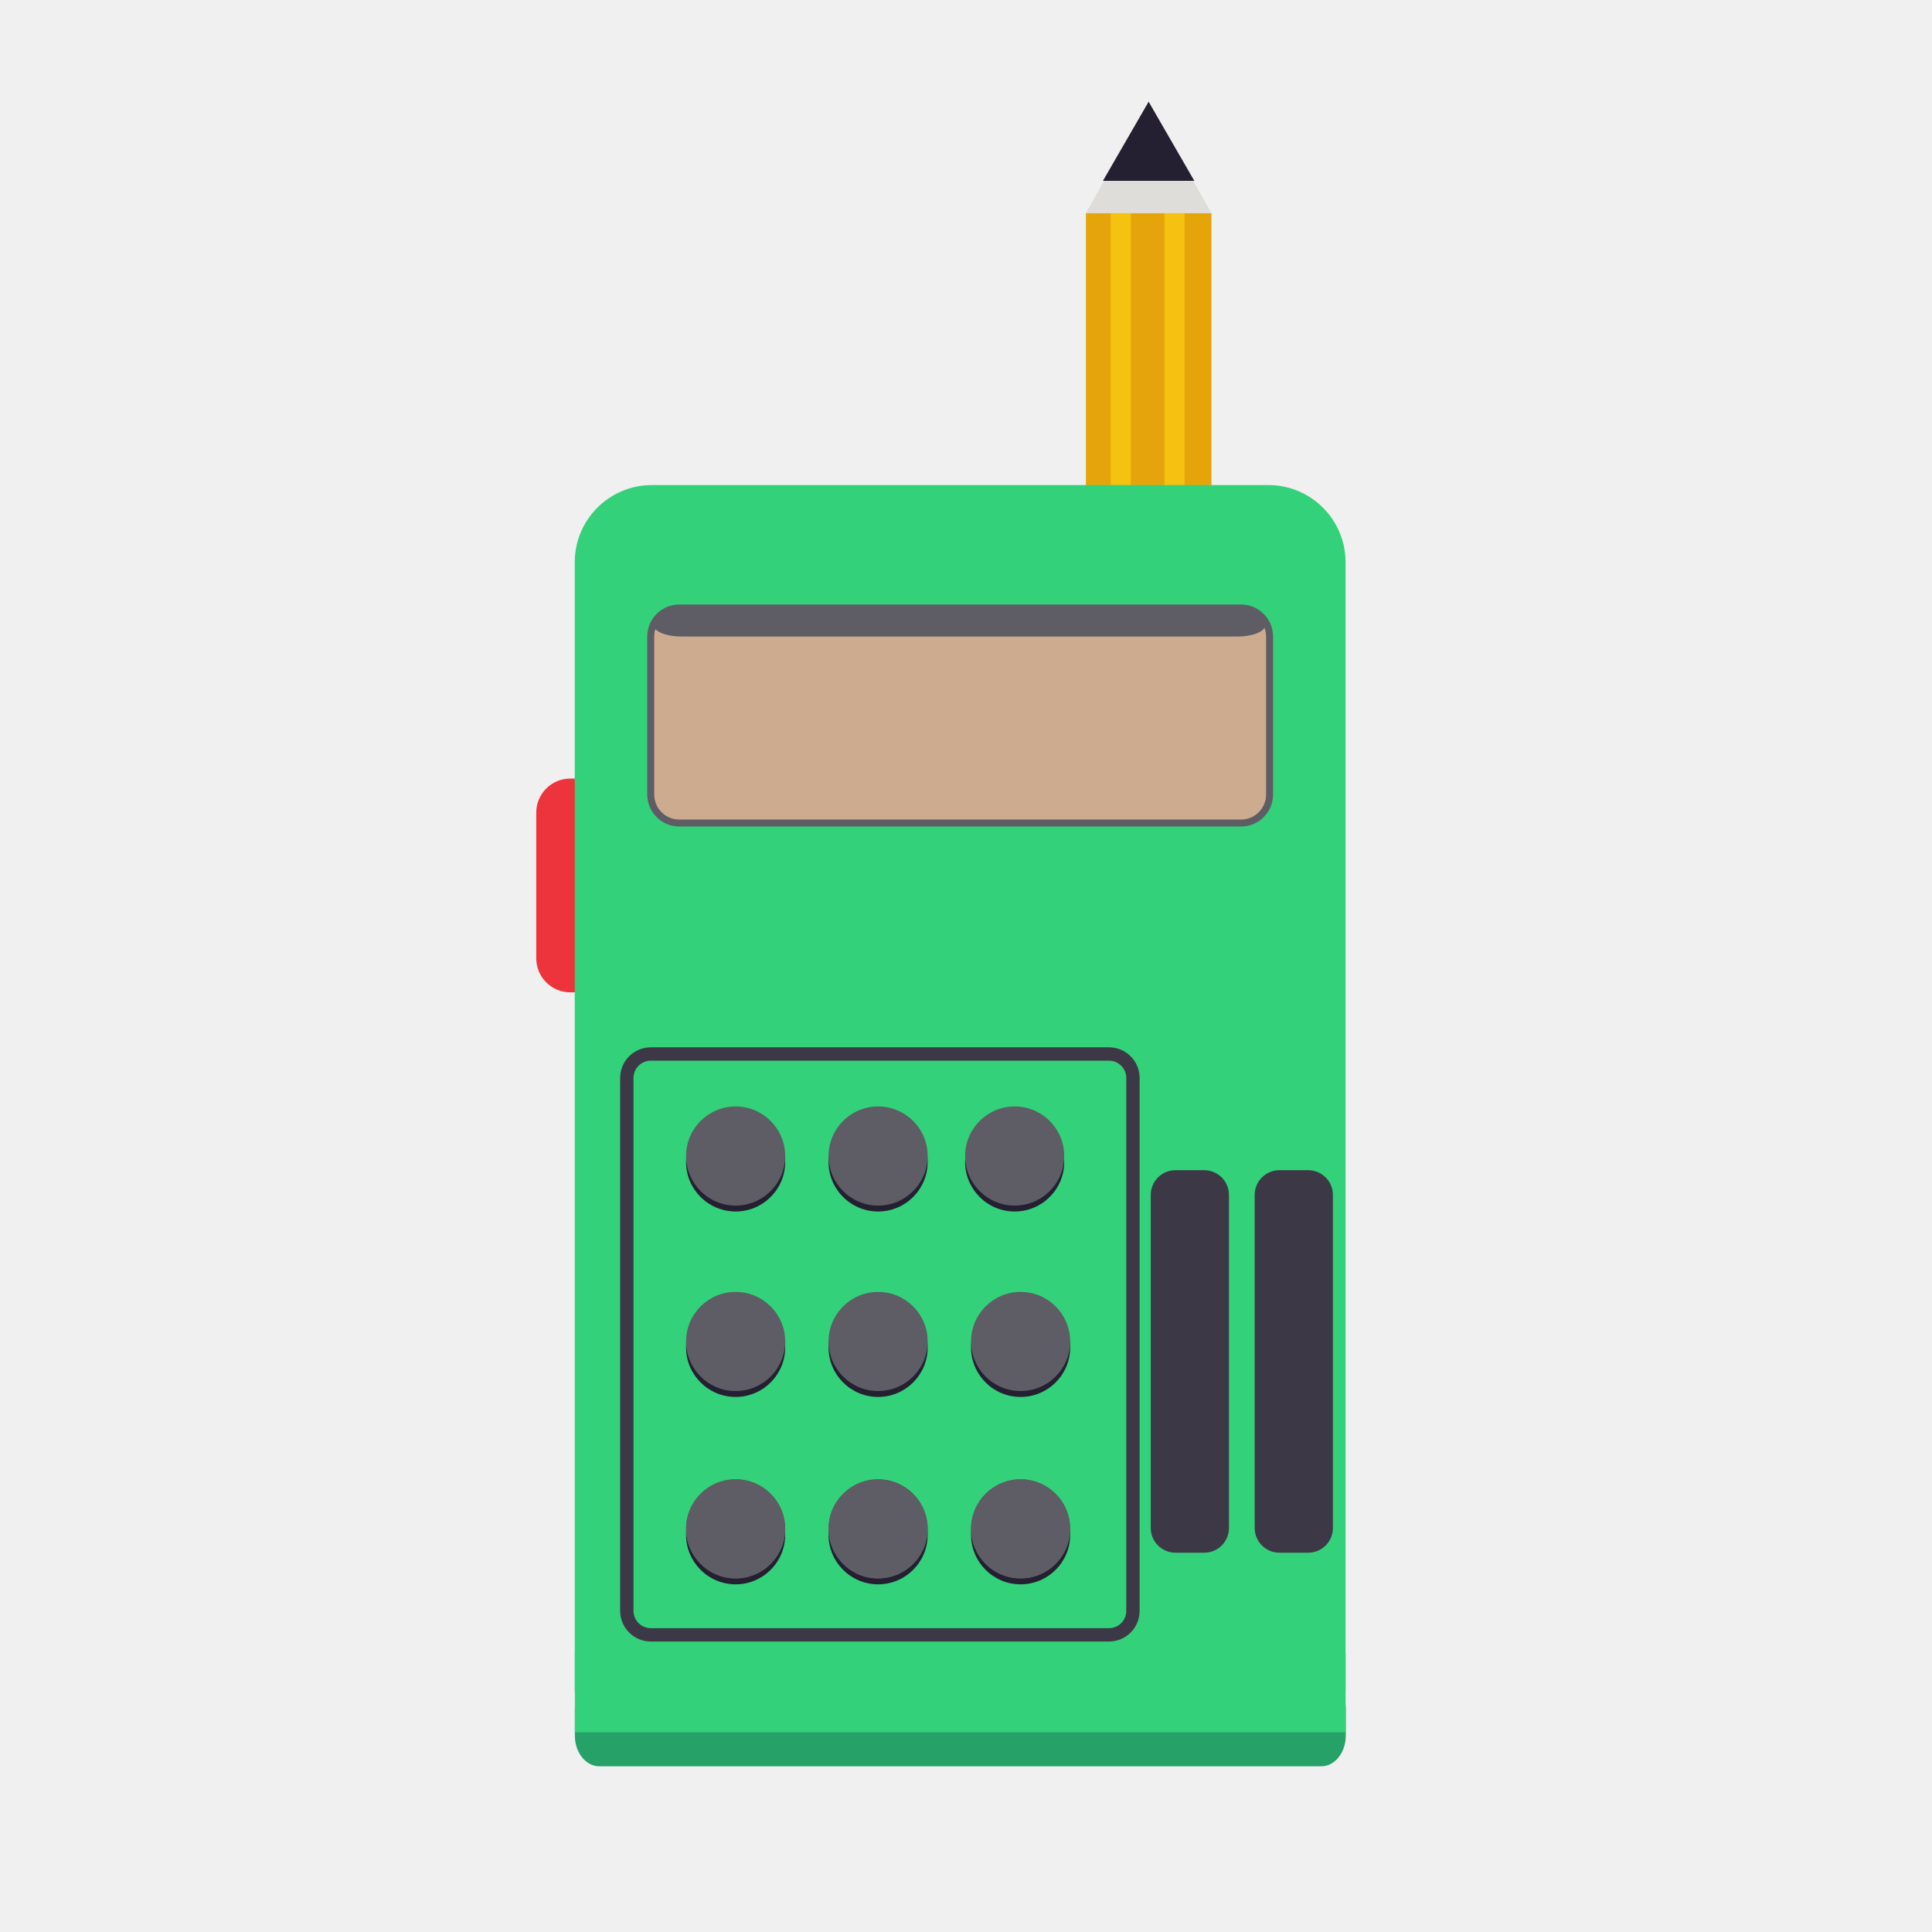
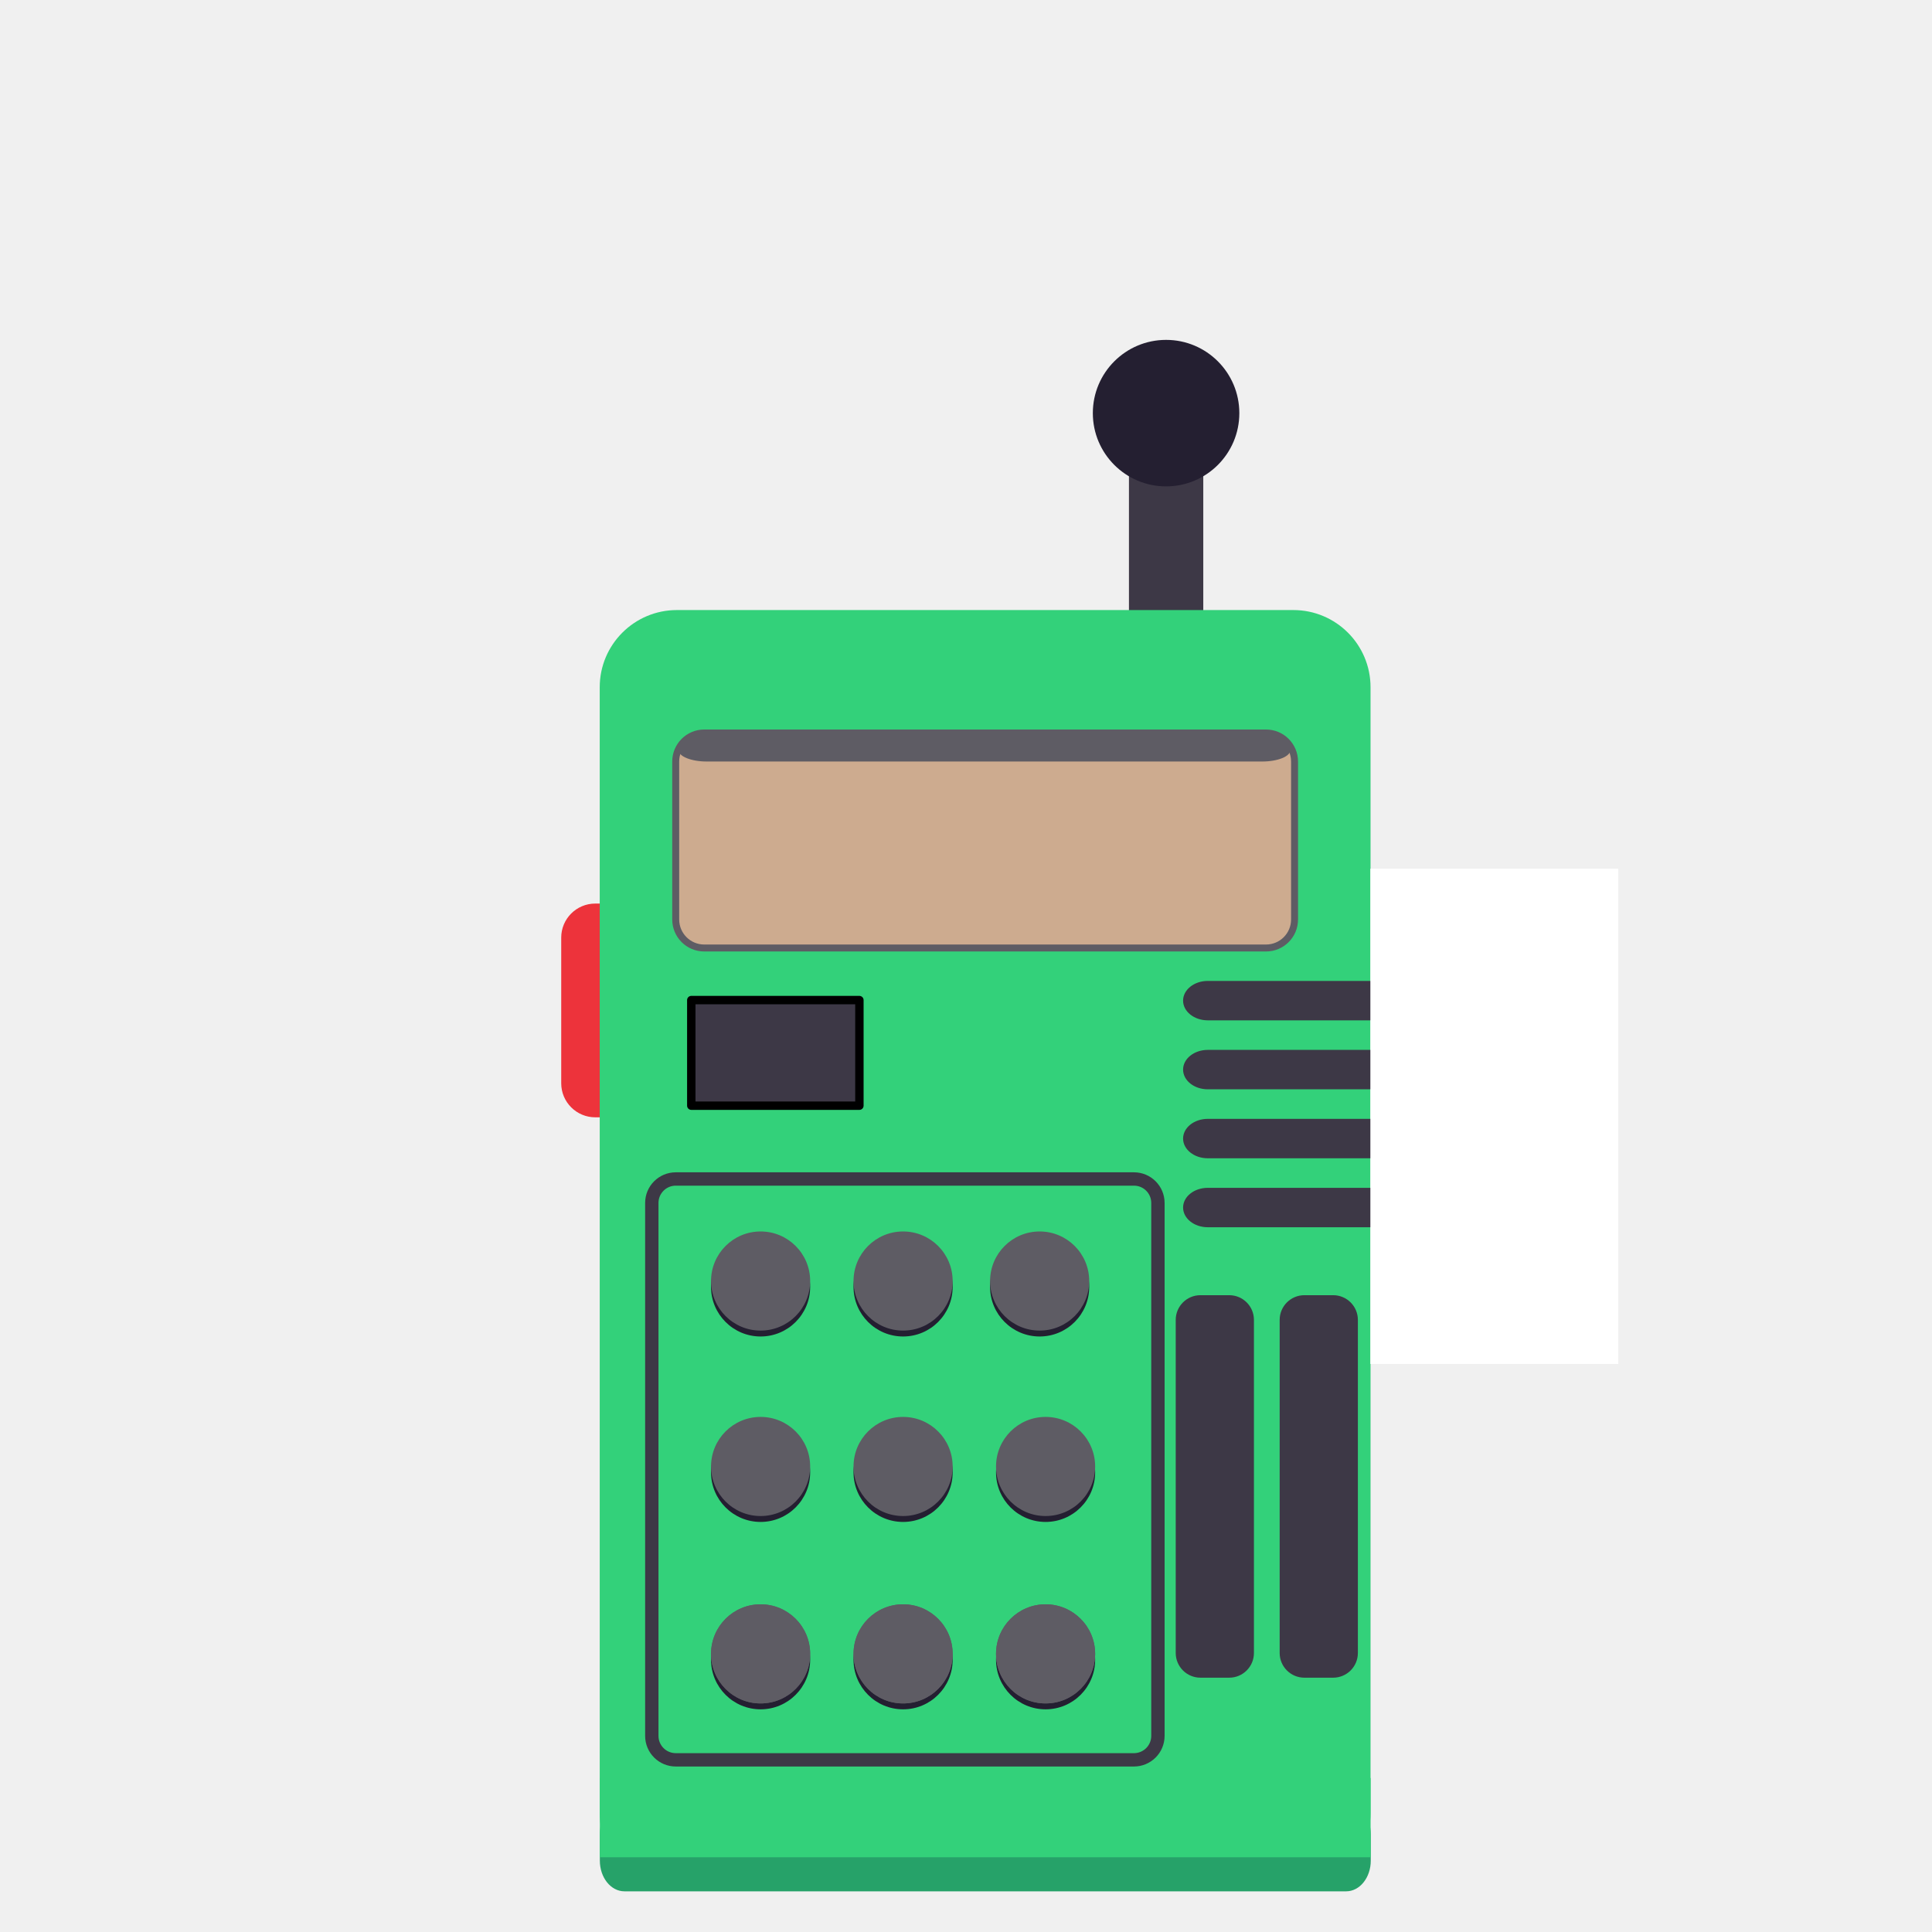
- <svg xmlns="http://www.w3.org/2000/svg" width="128" height="128" viewBox="0 0 33.867 33.867" version="1.1" id="svg1">
-   <defs id="defs1" />
+ <svg xmlns="http://www.w3.org/2000/svg" xmlns:xlink="http://www.w3.org/1999/xlink" width="128" height="128" viewBox="0 0 33.867 33.867" version="1.1" id="svg1">
+   <defs id="defs1">
+     <linearGradient id="linearGradient11">
+       <stop style="stop-color:#ed333b;stop-opacity:1;" offset="0" id="stop11" />
+       <stop style="stop-color:#c061cb;stop-opacity:1;" offset="1" id="stop12" />
+     </linearGradient>
+     <linearGradient xlink:href="#linearGradient11" id="linearGradient12" x1="26.392" y1="5.984" x2="32.483" y2="5.984" gradientUnits="userSpaceOnUse" gradientTransform="translate(-35.42118,23.19258)" />
+     <clipPath clipPathUnits="userSpaceOnUse" id="clipPath40">
+       <g id="g40" transform="rotate(90)">
+         <path id="path40" style="fill:#62a0ea;stroke:#000000;stroke-width:0.047;stroke-linecap:round;stroke-linejoin:round" transform="matrix(1.263047,0.1587233,-0.1587233,1.263047,-4.816538,-8.721542)" d="m 26.455,6.556 c -0.258,0.229 -0.401,0.456 -0.39,0.628 0.011,0.171 0.176,0.287 0.414,0.234 0.238,-0.053 0.55,-0.276 0.844,-0.421 0.294,-0.145 0.57,-0.211 0.899,-0.167 0.329,0.045 0.712,0.2 0.968,0.167 C 29.446,6.963 29.576,6.741 29.46,6.52 29.344,6.3 28.983,6.082 28.609,5.973 28.235,5.863 27.848,5.863 27.467,5.979 27.087,6.095 26.713,6.326 26.455,6.556 Z m 0.348,1.608 c -0.229,0.203 -0.355,0.404 -0.345,0.556 0.01,0.152 0.156,0.254 0.367,0.207 0.211,-0.047 0.487,-0.245 0.748,-0.373 0.26,-0.128 0.505,-0.187 0.797,-0.148 0.292,0.039 0.631,0.178 0.858,0.148 0.227,-0.03 0.341,-0.227 0.239,-0.422 C 29.363,7.937 29.044,7.744 28.712,7.647 28.381,7.551 28.038,7.55 27.7,7.653 27.363,7.756 27.031,7.961 26.803,8.164 Z m 0.414,1.572 c -0.185,0.164 -0.287,0.327 -0.279,0.45 0.008,0.123 0.126,0.206 0.297,0.168 0.171,-0.038 0.394,-0.198 0.605,-0.302 0.211,-0.104 0.409,-0.152 0.645,-0.12 0.236,0.032 0.511,0.144 0.695,0.12 0.184,-0.024 0.276,-0.184 0.193,-0.342 -0.083,-0.158 -0.342,-0.315 -0.61,-0.393 -0.268,-0.078 -0.546,-0.078 -0.819,0.005 -0.273,0.083 -0.541,0.249 -0.727,0.414 z" />
+       </g>
+     </clipPath>
+   </defs>
  <g id="layer2">
-     <rect style="fill:#ed333b;fill-opacity:1;stroke:none;stroke-width:0.122;stroke-linecap:round;stroke-linejoin:round;stroke-dasharray:none" id="rect48" width="2.067" height="3.747" x="9.4" y="13.648" rx="0.597" />
-     <g id="g56" transform="matrix(2.605126,0,0,2.605126,-34.71621,-1.744855)">
-       <rect style="fill:#e5a50a;fill-opacity:1;stroke:none;stroke-width:0.212;stroke-linecap:round;stroke-linejoin:round;stroke-dasharray:none" id="rect53" width="0.845" height="6.636" x="20.633" y="2.103" rx="0" ry="0" />
-       <rect style="fill:#f5c211;fill-opacity:1;stroke:none;stroke-width:0.161;stroke-linecap:round;stroke-linejoin:round;stroke-dasharray:none" id="rect54" width="0.135" height="6.422" x="20.8" y="2.103" />
-       <rect style="fill:#f5c211;fill-opacity:1;stroke:none;stroke-width:0.161;stroke-linecap:round;stroke-linejoin:round;stroke-dasharray:none" id="rect55" width="0.135" height="6.422" x="21.162" y="2.103" />
-       <path style="fill:#deddda;fill-opacity:1;stroke:none;stroke-width:0.047;stroke-linecap:butt;stroke-linejoin:bevel;stroke-dasharray:none" id="path56" d="m 19.638,1.205 0.591,1.024 0.591,1.024 -1.182,-10e-8 -1.182,0 0.591,-1.024 z" transform="matrix(0.3574058,0,0,0.365322,14.03641,0.9151296)" />
+     <rect style="fill:url(#linearGradient12);stroke-width:0.047;stroke-linejoin:bevel" id="rect5" width="6.091" height="4.915" x="-9.029" y="26.719" transform="rotate(-90,-5.675983,3.164058)" clip-path="url(#clipPath40)" />
+   </g>
+   <g id="layer1" />
+   <g id="layer3" />
+   <g id="layer4">
+     <g id="g42" transform="translate(0.4378948,0.6799971)">
+       <rect style="fill:#ed333b;fill-opacity:1;stroke:none;stroke-width:0.122;stroke-linecap:round;stroke-linejoin:round;stroke-dasharray:none" id="rect48" width="2.067" height="3.747" x="9.4" y="15.159" rx="0.597" />
+       <rect style="fill:#3d3846;stroke-width:0.04;stroke-linejoin:bevel" id="rect3" width="1.303" height="6.12" x="19.352" y="7.109" />
+       <circle style="fill:#241f31;stroke-width:0.047;stroke-linejoin:bevel" id="path3" cx="20.003" cy="6.562" r="1.284" />
+       <rect style="fill:#33d17a;stroke:none;stroke-width:0.257;stroke-linecap:round;stroke-linejoin:round" id="rect1" width="13.512" height="22.442" x="10.075" y="10.014" ry="1.353" rx="1.353" />
+       <rect style="fill:#26a269;fill-opacity:1;stroke:none;stroke-width:0.348;stroke-linecap:round;stroke-linejoin:round" id="rect2" width="13.514" height="1.541" x="10.077" y="30.933" rx="0.431" ry="0.538" />
+       <rect style="fill:none;stroke:#3d3846;stroke-width:0.234;stroke-linecap:round;stroke-linejoin:round" id="rect4" width="8.872" height="10.182" x="10.988" y="19.987" rx="0.42" />
+       <rect style="fill:#33d17a;fill-opacity:1;stroke:none;stroke-width:0.206;stroke-linecap:round;stroke-linejoin:round" id="rect27" width="13.511" height="1.389" x="10.077" y="30.488" rx="0" ry="0" />
+       <g id="g30" transform="matrix(1.216809,0,0,1.216809,-3.185059,-1.234096)">
+         <circle style="fill:#241f31;fill-opacity:1;stroke:none;stroke-width:0.26;stroke-linecap:round;stroke-linejoin:round" id="path29" cx="13.215" cy="18.995" r="0.714" />
+         <circle style="fill:#5e5c64;fill-opacity:1;stroke:none;stroke-width:0.253;stroke-linecap:round;stroke-linejoin:round" id="path30" cx="13.215" cy="18.91" r="0.714" />
+       </g>
+       <g id="g31" transform="matrix(1.216809,0,0,1.216809,-3.185059,2.016743)">
+         <circle style="fill:#241f31;fill-opacity:1;stroke:none;stroke-width:0.26;stroke-linecap:round;stroke-linejoin:round" id="circle30" cx="13.215" cy="18.995" r="0.714" />
+         <circle style="fill:#5e5c64;fill-opacity:1;stroke:none;stroke-width:0.253;stroke-linecap:round;stroke-linejoin:round" id="circle31" cx="13.215" cy="18.91" r="0.714" />
+       </g>
+       <g id="g33" transform="matrix(1.216809,0,0,1.216809,-3.185059,5.301628)">
+         <circle style="fill:#241f31;fill-opacity:1;stroke:none;stroke-width:0.26;stroke-linecap:round;stroke-linejoin:round" id="circle32" cx="13.215" cy="18.995" r="0.714" />
+         <circle style="fill:#5e5c64;fill-opacity:1;stroke:none;stroke-width:0.253;stroke-linecap:round;stroke-linejoin:round" id="circle33" cx="13.215" cy="18.91" r="0.714" />
+         <circle style="fill:#5e5c64;fill-opacity:1;stroke:none;stroke-width:0.253;stroke-linecap:round;stroke-linejoin:round" id="circle42" cx="13.215" cy="18.91" r="0.714" />
+       </g>
+       <g id="g35" transform="matrix(1.216809,0,0,1.216809,-0.687214,-1.234096)">
+         <circle style="fill:#241f31;fill-opacity:1;stroke:none;stroke-width:0.26;stroke-linecap:round;stroke-linejoin:round" id="circle34" cx="13.215" cy="18.995" r="0.714" />
+         <circle style="fill:#5e5c64;fill-opacity:1;stroke:none;stroke-width:0.253;stroke-linecap:round;stroke-linejoin:round" id="circle35" cx="13.215" cy="18.91" r="0.714" />
+       </g>
+       <g id="g37" transform="matrix(1.216809,0,0,1.216809,1.706554,-1.234096)">
+         <circle style="fill:#241f31;fill-opacity:1;stroke:none;stroke-width:0.26;stroke-linecap:round;stroke-linejoin:round" id="circle36" cx="13.215" cy="18.995" r="0.714" />
+         <circle style="fill:#5e5c64;fill-opacity:1;stroke:none;stroke-width:0.253;stroke-linecap:round;stroke-linejoin:round" id="circle37" cx="13.215" cy="18.91" r="0.714" />
+       </g>
+       <g id="g39" transform="matrix(1.216809,0,0,1.216809,-0.687214,2.016743)">
+         <circle style="fill:#241f31;fill-opacity:1;stroke:none;stroke-width:0.26;stroke-linecap:round;stroke-linejoin:round" id="circle38" cx="13.215" cy="18.995" r="0.714" />
+         <circle style="fill:#5e5c64;fill-opacity:1;stroke:none;stroke-width:0.253;stroke-linecap:round;stroke-linejoin:round" id="circle39" cx="13.215" cy="18.91" r="0.714" />
+       </g>
+       <g id="g41" transform="matrix(1.216809,0,0,1.216809,1.810631,2.016743)">
+         <circle style="fill:#241f31;fill-opacity:1;stroke:none;stroke-width:0.26;stroke-linecap:round;stroke-linejoin:round" id="circle40" cx="13.215" cy="18.995" r="0.714" />
+         <circle style="fill:#5e5c64;fill-opacity:1;stroke:none;stroke-width:0.253;stroke-linecap:round;stroke-linejoin:round" id="circle41" cx="13.215" cy="18.91" r="0.714" />
+       </g>
+       <g id="g45" transform="matrix(1.216809,0,0,1.216809,-0.687214,5.301628)">
+         <circle style="fill:#241f31;fill-opacity:1;stroke:none;stroke-width:0.26;stroke-linecap:round;stroke-linejoin:round" id="circle43" cx="13.215" cy="18.995" r="0.714" />
+         <circle style="fill:#5e5c64;fill-opacity:1;stroke:none;stroke-width:0.253;stroke-linecap:round;stroke-linejoin:round" id="circle44" cx="13.215" cy="18.91" r="0.714" />
+         <circle style="fill:#5e5c64;fill-opacity:1;stroke:none;stroke-width:0.253;stroke-linecap:round;stroke-linejoin:round" id="circle45" cx="13.215" cy="18.91" r="0.714" />
+       </g>
+       <g id="g48" transform="matrix(1.216809,0,0,1.216809,1.810631,5.301628)">
+         <circle style="fill:#241f31;fill-opacity:1;stroke:none;stroke-width:0.26;stroke-linecap:round;stroke-linejoin:round" id="circle46" cx="13.215" cy="18.995" r="0.714" />
+         <circle style="fill:#5e5c64;fill-opacity:1;stroke:none;stroke-width:0.253;stroke-linecap:round;stroke-linejoin:round" id="circle47" cx="13.215" cy="18.91" r="0.714" />
+         <circle style="fill:#5e5c64;fill-opacity:1;stroke:none;stroke-width:0.253;stroke-linecap:round;stroke-linejoin:round" id="circle48" cx="13.215" cy="18.91" r="0.714" />
+       </g>
+       <rect style="fill:#3d3846;stroke:none;stroke-width:0.253;stroke-linecap:round;stroke-linejoin:round" id="rect49" width="6.705" height="1.371" x="22.024" y="-21.543" rx="0.433" transform="rotate(90)" />
+       <rect style="fill:#3d3846;stroke:none;stroke-width:0.253;stroke-linecap:round;stroke-linejoin:round" id="rect50" width="6.705" height="1.371" x="22.024" y="-23.365" rx="0.433" transform="rotate(90)" />
+       <rect style="fill:#cdab8f;fill-opacity:1;stroke:#5e5c64;stroke-width:0.122;stroke-linecap:round;stroke-linejoin:round;stroke-dasharray:none" id="rect51" width="10.848" height="3.769" x="11.407" y="12.169" rx="0.5" ry="0.5" />
+       <rect style="fill:#5e5c64;fill-opacity:1;stroke:none;stroke-width:0.077;stroke-linecap:round;stroke-linejoin:round;stroke-dasharray:none" id="rect52" width="10.726" height="0.486" x="11.456" y="12.183" rx="0.494" ry="0.201" />
+       <rect style="fill:#3d3846;stroke:#000000;stroke-width:0.147;stroke-linecap:round;stroke-linejoin:round;stroke-dasharray:none" id="rect42" width="2.947" height="1.851" x="11.68" y="16.851" />
+       <rect style="fill:#000000;stroke:none;stroke-width:0.047;stroke-linecap:round;stroke-linejoin:round;fill-opacity:0" id="rect43" width="2.947" height="1.851" x="11.386" y="16.868" />
+       <rect style="fill:#3d3846;stroke:none;stroke-width:0.179;stroke-linecap:round;stroke-linejoin:round" id="rect46" width="6.705" height="0.691" x="20.301" y="17.724" rx="0.433" />
+       <rect style="fill:#3d3846;stroke:none;stroke-width:0.179;stroke-linecap:round;stroke-linejoin:round" id="rect53" width="6.705" height="0.691" x="20.301" y="16.515" rx="0.433" />
+       <rect style="fill:#3d3846;stroke:none;stroke-width:0.179;stroke-linecap:round;stroke-linejoin:round" id="rect54" width="6.705" height="0.691" x="20.301" y="18.933" rx="0.433" />
+       <rect style="fill:#3d3846;stroke:none;stroke-width:0.179;stroke-linecap:round;stroke-linejoin:round" id="rect55" width="6.705" height="0.691" x="20.301" y="20.142" rx="0.433" />
    </g>
-     <path style="fill:#241f31;fill-opacity:1;stroke:none;stroke-width:0.047;stroke-linecap:butt;stroke-linejoin:bevel;stroke-dasharray:none" id="path57" d="m 14.818,1.208 0.664,1.15 0.664,1.15 -1.328,-10e-8 -1.328,0 0.664,-1.15 z" transform="matrix(0.6031027,0,0,0.6031027,11.19811,1.054372)" />
-   </g>
-   <g id="layer1">
-     <rect style="fill:#33d17a;stroke:none;stroke-width:0.257;stroke-linecap:round;stroke-linejoin:round" id="rect1" width="13.512" height="22.442" x="10.075" y="8.503" ry="1.353" rx="1.353" />
-     <rect style="fill:#26a269;fill-opacity:1;stroke:none;stroke-width:0.348;stroke-linecap:round;stroke-linejoin:round" id="rect2" width="13.514" height="1.541" x="10.077" y="29.422" rx="0.431" ry="0.538" />
-     <rect style="fill:none;stroke:#3d3846;stroke-width:0.234;stroke-linecap:round;stroke-linejoin:round" id="rect4" width="8.872" height="10.182" x="10.988" y="18.476" rx="0.42" />
-     <rect style="fill:#33d17a;fill-opacity:1;stroke:none;stroke-width:0.206;stroke-linecap:round;stroke-linejoin:round" id="rect27" width="13.511" height="1.389" x="10.077" y="28.977" rx="0" ry="0" />
-     <g id="g30" transform="matrix(1.216809,0,0,1.216809,-3.185059,-2.7452)">
-       <circle style="fill:#241f31;fill-opacity:1;stroke:none;stroke-width:0.26;stroke-linecap:round;stroke-linejoin:round" id="path29" cx="13.215" cy="18.995" r="0.714" />
-       <circle style="fill:#5e5c64;fill-opacity:1;stroke:none;stroke-width:0.253;stroke-linecap:round;stroke-linejoin:round" id="path30" cx="13.215" cy="18.91" r="0.714" />
-     </g>
-     <g id="g31" transform="matrix(1.216809,0,0,1.216809,-3.185059,0.5056387)">
-       <circle style="fill:#241f31;fill-opacity:1;stroke:none;stroke-width:0.26;stroke-linecap:round;stroke-linejoin:round" id="circle30" cx="13.215" cy="18.995" r="0.714" />
-       <circle style="fill:#5e5c64;fill-opacity:1;stroke:none;stroke-width:0.253;stroke-linecap:round;stroke-linejoin:round" id="circle31" cx="13.215" cy="18.91" r="0.714" />
-     </g>
-     <g id="g33" transform="matrix(1.216809,0,0,1.216809,-3.185059,3.790523)">
-       <circle style="fill:#241f31;fill-opacity:1;stroke:none;stroke-width:0.26;stroke-linecap:round;stroke-linejoin:round" id="circle32" cx="13.215" cy="18.995" r="0.714" />
-       <circle style="fill:#5e5c64;fill-opacity:1;stroke:none;stroke-width:0.253;stroke-linecap:round;stroke-linejoin:round" id="circle33" cx="13.215" cy="18.91" r="0.714" />
-       <circle style="fill:#5e5c64;fill-opacity:1;stroke:none;stroke-width:0.253;stroke-linecap:round;stroke-linejoin:round" id="circle42" cx="13.215" cy="18.91" r="0.714" />
-     </g>
-     <g id="g35" transform="matrix(1.216809,0,0,1.216809,-0.6872139,-2.7452)">
-       <circle style="fill:#241f31;fill-opacity:1;stroke:none;stroke-width:0.26;stroke-linecap:round;stroke-linejoin:round" id="circle34" cx="13.215" cy="18.995" r="0.714" />
-       <circle style="fill:#5e5c64;fill-opacity:1;stroke:none;stroke-width:0.253;stroke-linecap:round;stroke-linejoin:round" id="circle35" cx="13.215" cy="18.91" r="0.714" />
-     </g>
-     <g id="g37" transform="matrix(1.216809,0,0,1.216809,1.706554,-2.7452)">
-       <circle style="fill:#241f31;fill-opacity:1;stroke:none;stroke-width:0.26;stroke-linecap:round;stroke-linejoin:round" id="circle36" cx="13.215" cy="18.995" r="0.714" />
-       <circle style="fill:#5e5c64;fill-opacity:1;stroke:none;stroke-width:0.253;stroke-linecap:round;stroke-linejoin:round" id="circle37" cx="13.215" cy="18.91" r="0.714" />
-     </g>
-     <g id="g39" transform="matrix(1.216809,0,0,1.216809,-0.6872139,0.5056387)">
-       <circle style="fill:#241f31;fill-opacity:1;stroke:none;stroke-width:0.26;stroke-linecap:round;stroke-linejoin:round" id="circle38" cx="13.215" cy="18.995" r="0.714" />
-       <circle style="fill:#5e5c64;fill-opacity:1;stroke:none;stroke-width:0.253;stroke-linecap:round;stroke-linejoin:round" id="circle39" cx="13.215" cy="18.91" r="0.714" />
-     </g>
-     <g id="g41" transform="matrix(1.216809,0,0,1.216809,1.810631,0.5056387)">
-       <circle style="fill:#241f31;fill-opacity:1;stroke:none;stroke-width:0.26;stroke-linecap:round;stroke-linejoin:round" id="circle40" cx="13.215" cy="18.995" r="0.714" />
-       <circle style="fill:#5e5c64;fill-opacity:1;stroke:none;stroke-width:0.253;stroke-linecap:round;stroke-linejoin:round" id="circle41" cx="13.215" cy="18.91" r="0.714" />
-     </g>
-     <g id="g45" transform="matrix(1.216809,0,0,1.216809,-0.6872139,3.790523)">
-       <circle style="fill:#241f31;fill-opacity:1;stroke:none;stroke-width:0.26;stroke-linecap:round;stroke-linejoin:round" id="circle43" cx="13.215" cy="18.995" r="0.714" />
-       <circle style="fill:#5e5c64;fill-opacity:1;stroke:none;stroke-width:0.253;stroke-linecap:round;stroke-linejoin:round" id="circle44" cx="13.215" cy="18.91" r="0.714" />
-       <circle style="fill:#5e5c64;fill-opacity:1;stroke:none;stroke-width:0.253;stroke-linecap:round;stroke-linejoin:round" id="circle45" cx="13.215" cy="18.91" r="0.714" />
-     </g>
-     <g id="g48" transform="matrix(1.216809,0,0,1.216809,1.810631,3.790523)">
-       <circle style="fill:#241f31;fill-opacity:1;stroke:none;stroke-width:0.26;stroke-linecap:round;stroke-linejoin:round" id="circle46" cx="13.215" cy="18.995" r="0.714" />
-       <circle style="fill:#5e5c64;fill-opacity:1;stroke:none;stroke-width:0.253;stroke-linecap:round;stroke-linejoin:round" id="circle47" cx="13.215" cy="18.91" r="0.714" />
-       <circle style="fill:#5e5c64;fill-opacity:1;stroke:none;stroke-width:0.253;stroke-linecap:round;stroke-linejoin:round" id="circle48" cx="13.215" cy="18.91" r="0.714" />
-     </g>
-     <rect style="fill:#3d3846;stroke:none;stroke-width:0.253;stroke-linecap:round;stroke-linejoin:round" id="rect49" width="6.705" height="1.371" x="20.513" y="-21.543" rx="0.433" transform="rotate(90)" />
-     <rect style="fill:#3d3846;stroke:none;stroke-width:0.253;stroke-linecap:round;stroke-linejoin:round" id="rect50" width="6.705" height="1.371" x="20.513" y="-23.365" rx="0.433" transform="rotate(90)" />
-   </g>
-   <g id="layer3">
-     <rect style="fill:#cdab8f;fill-opacity:1;stroke:#5e5c64;stroke-width:0.122;stroke-linecap:round;stroke-linejoin:round;stroke-dasharray:none" id="rect51" width="10.848" height="3.769" x="11.407" y="10.658" rx="0.5" ry="0.5" />
-   </g>
-   <g id="layer4">
-     <rect style="fill:#5e5c64;fill-opacity:1;stroke:none;stroke-width:0.077;stroke-linecap:round;stroke-linejoin:round;stroke-dasharray:none" id="rect52" width="10.726" height="0.486" x="11.456" y="10.672" rx="0.494" ry="0.201" />
+     <rect style="fill:#ffffff;fill-opacity:1;stroke:none;stroke-width:0.055;stroke-linecap:round;stroke-linejoin:round;stroke-dasharray:none" id="rect47" width="4.346" height="8.681" x="23.584" y="14.548" transform="translate(0.4378948,0.679997)" />
  </g>
</svg>
